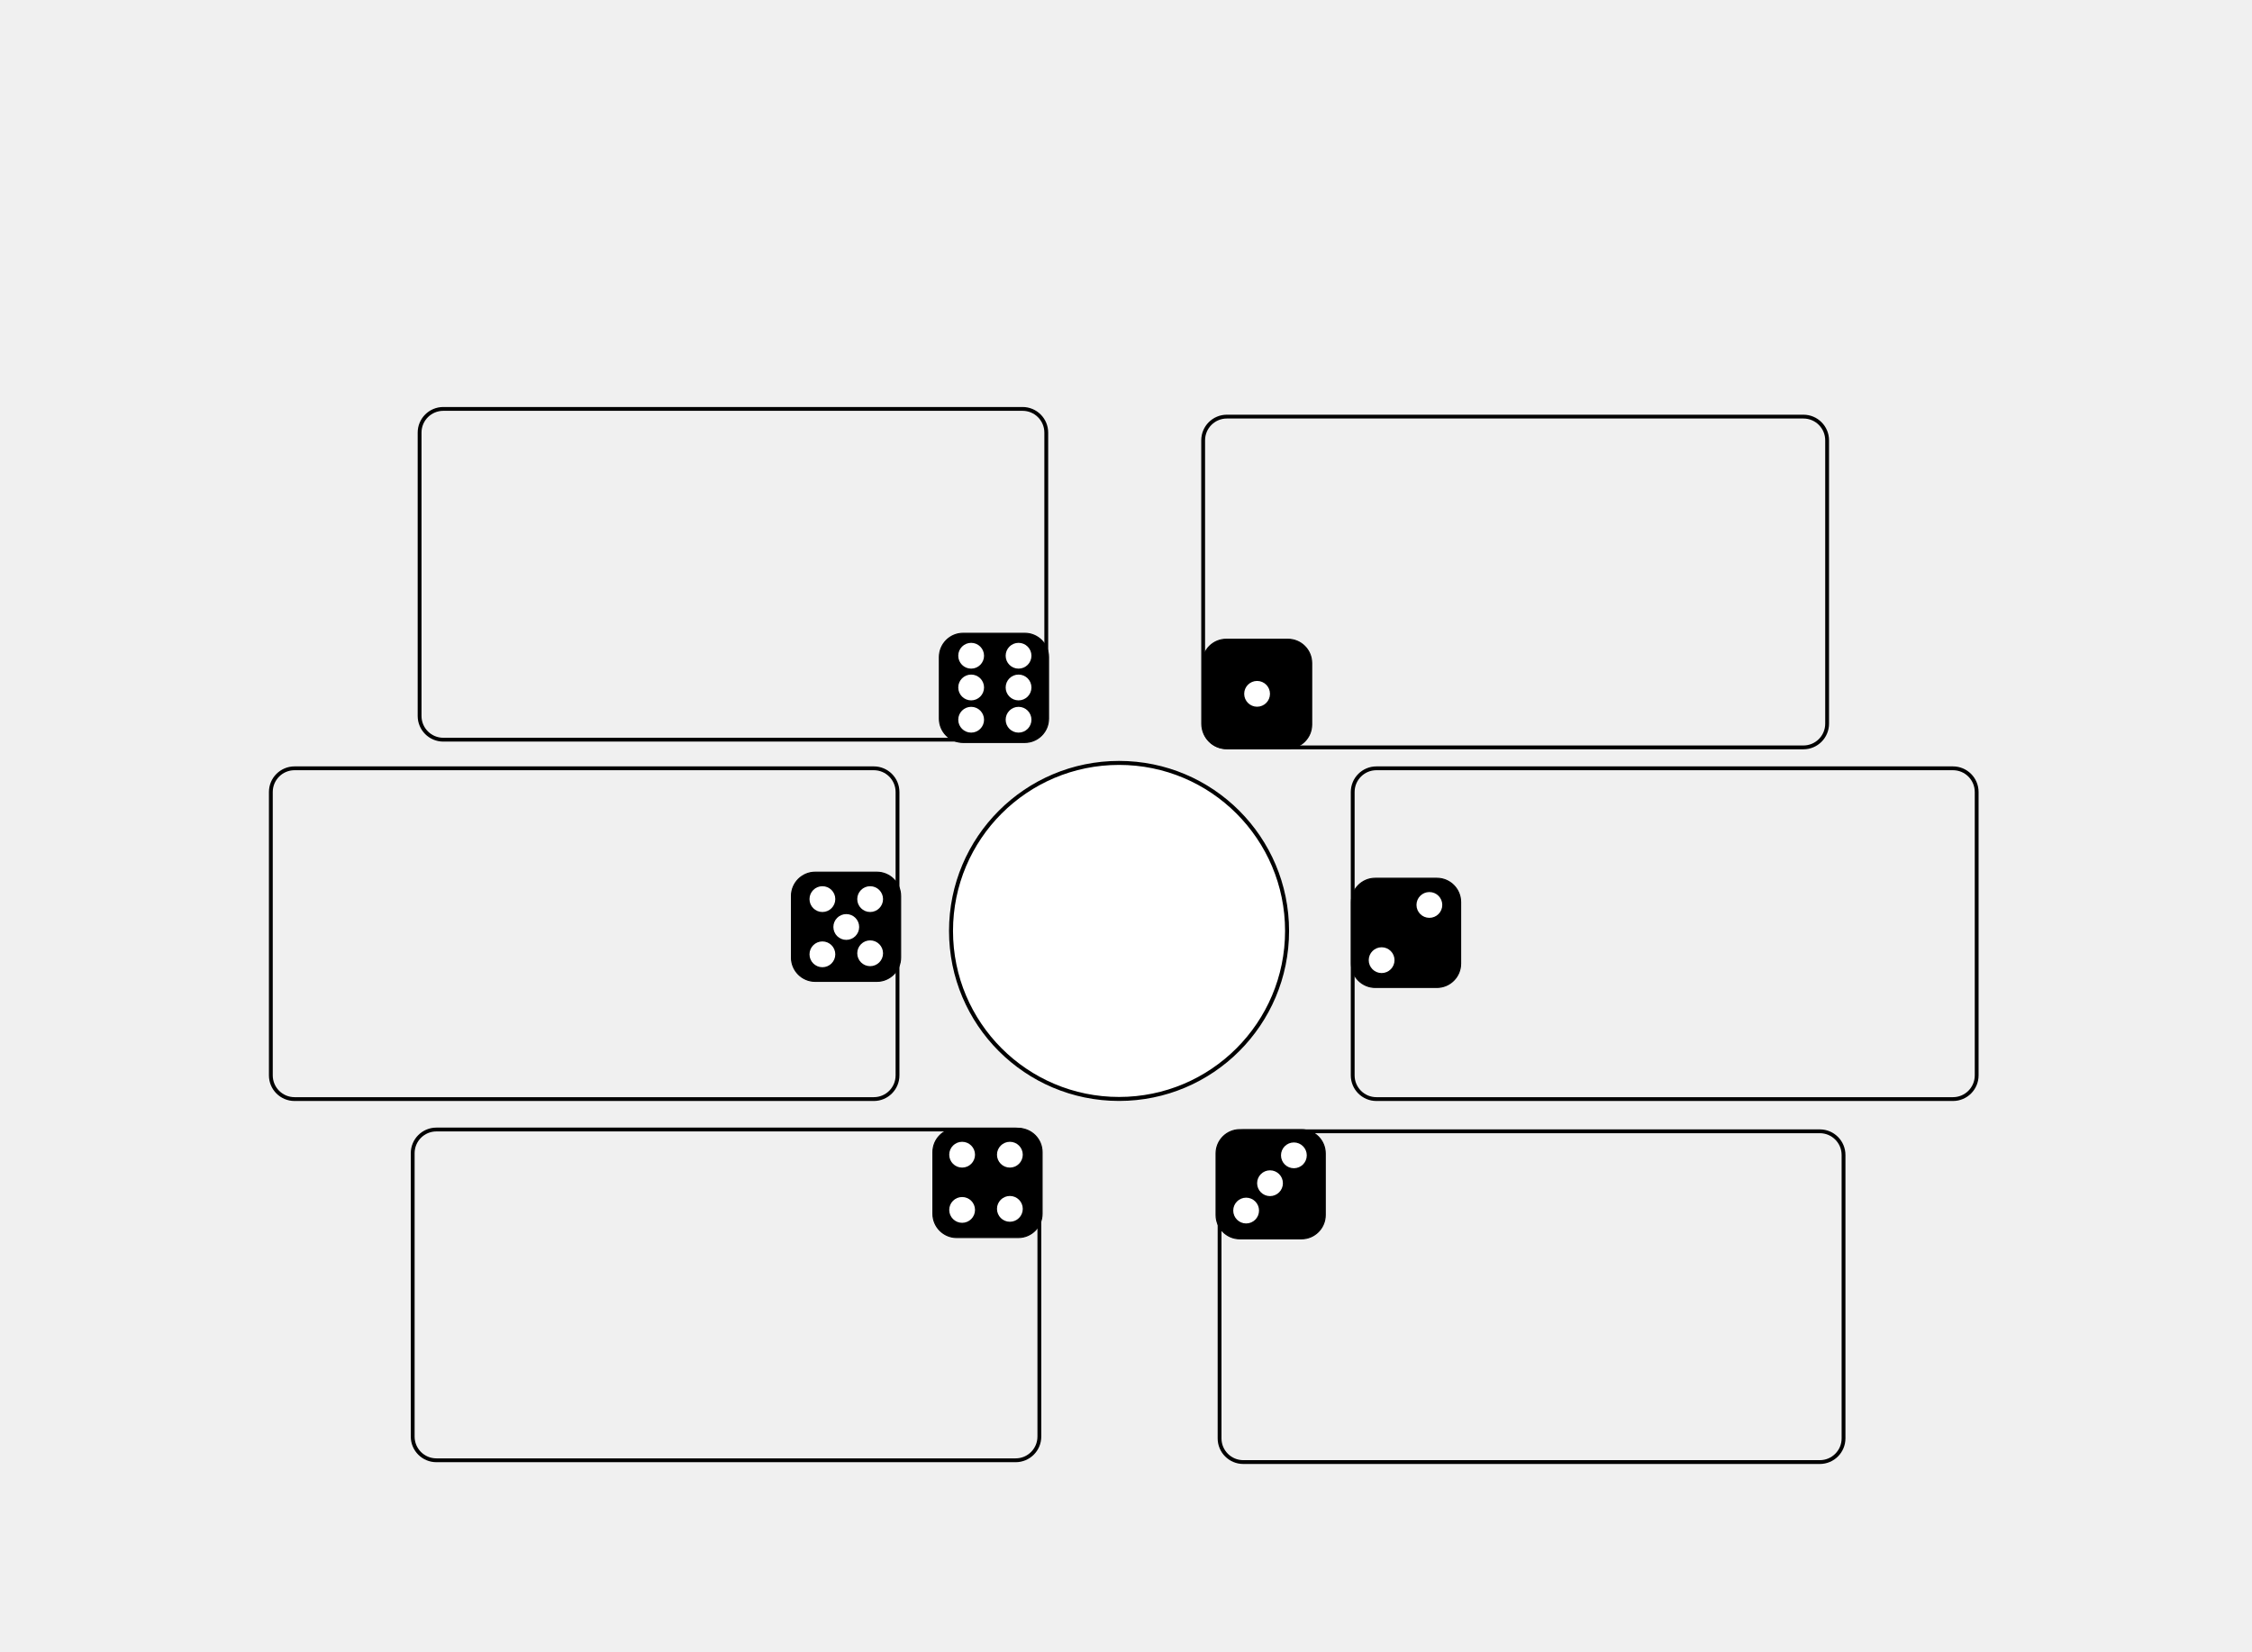
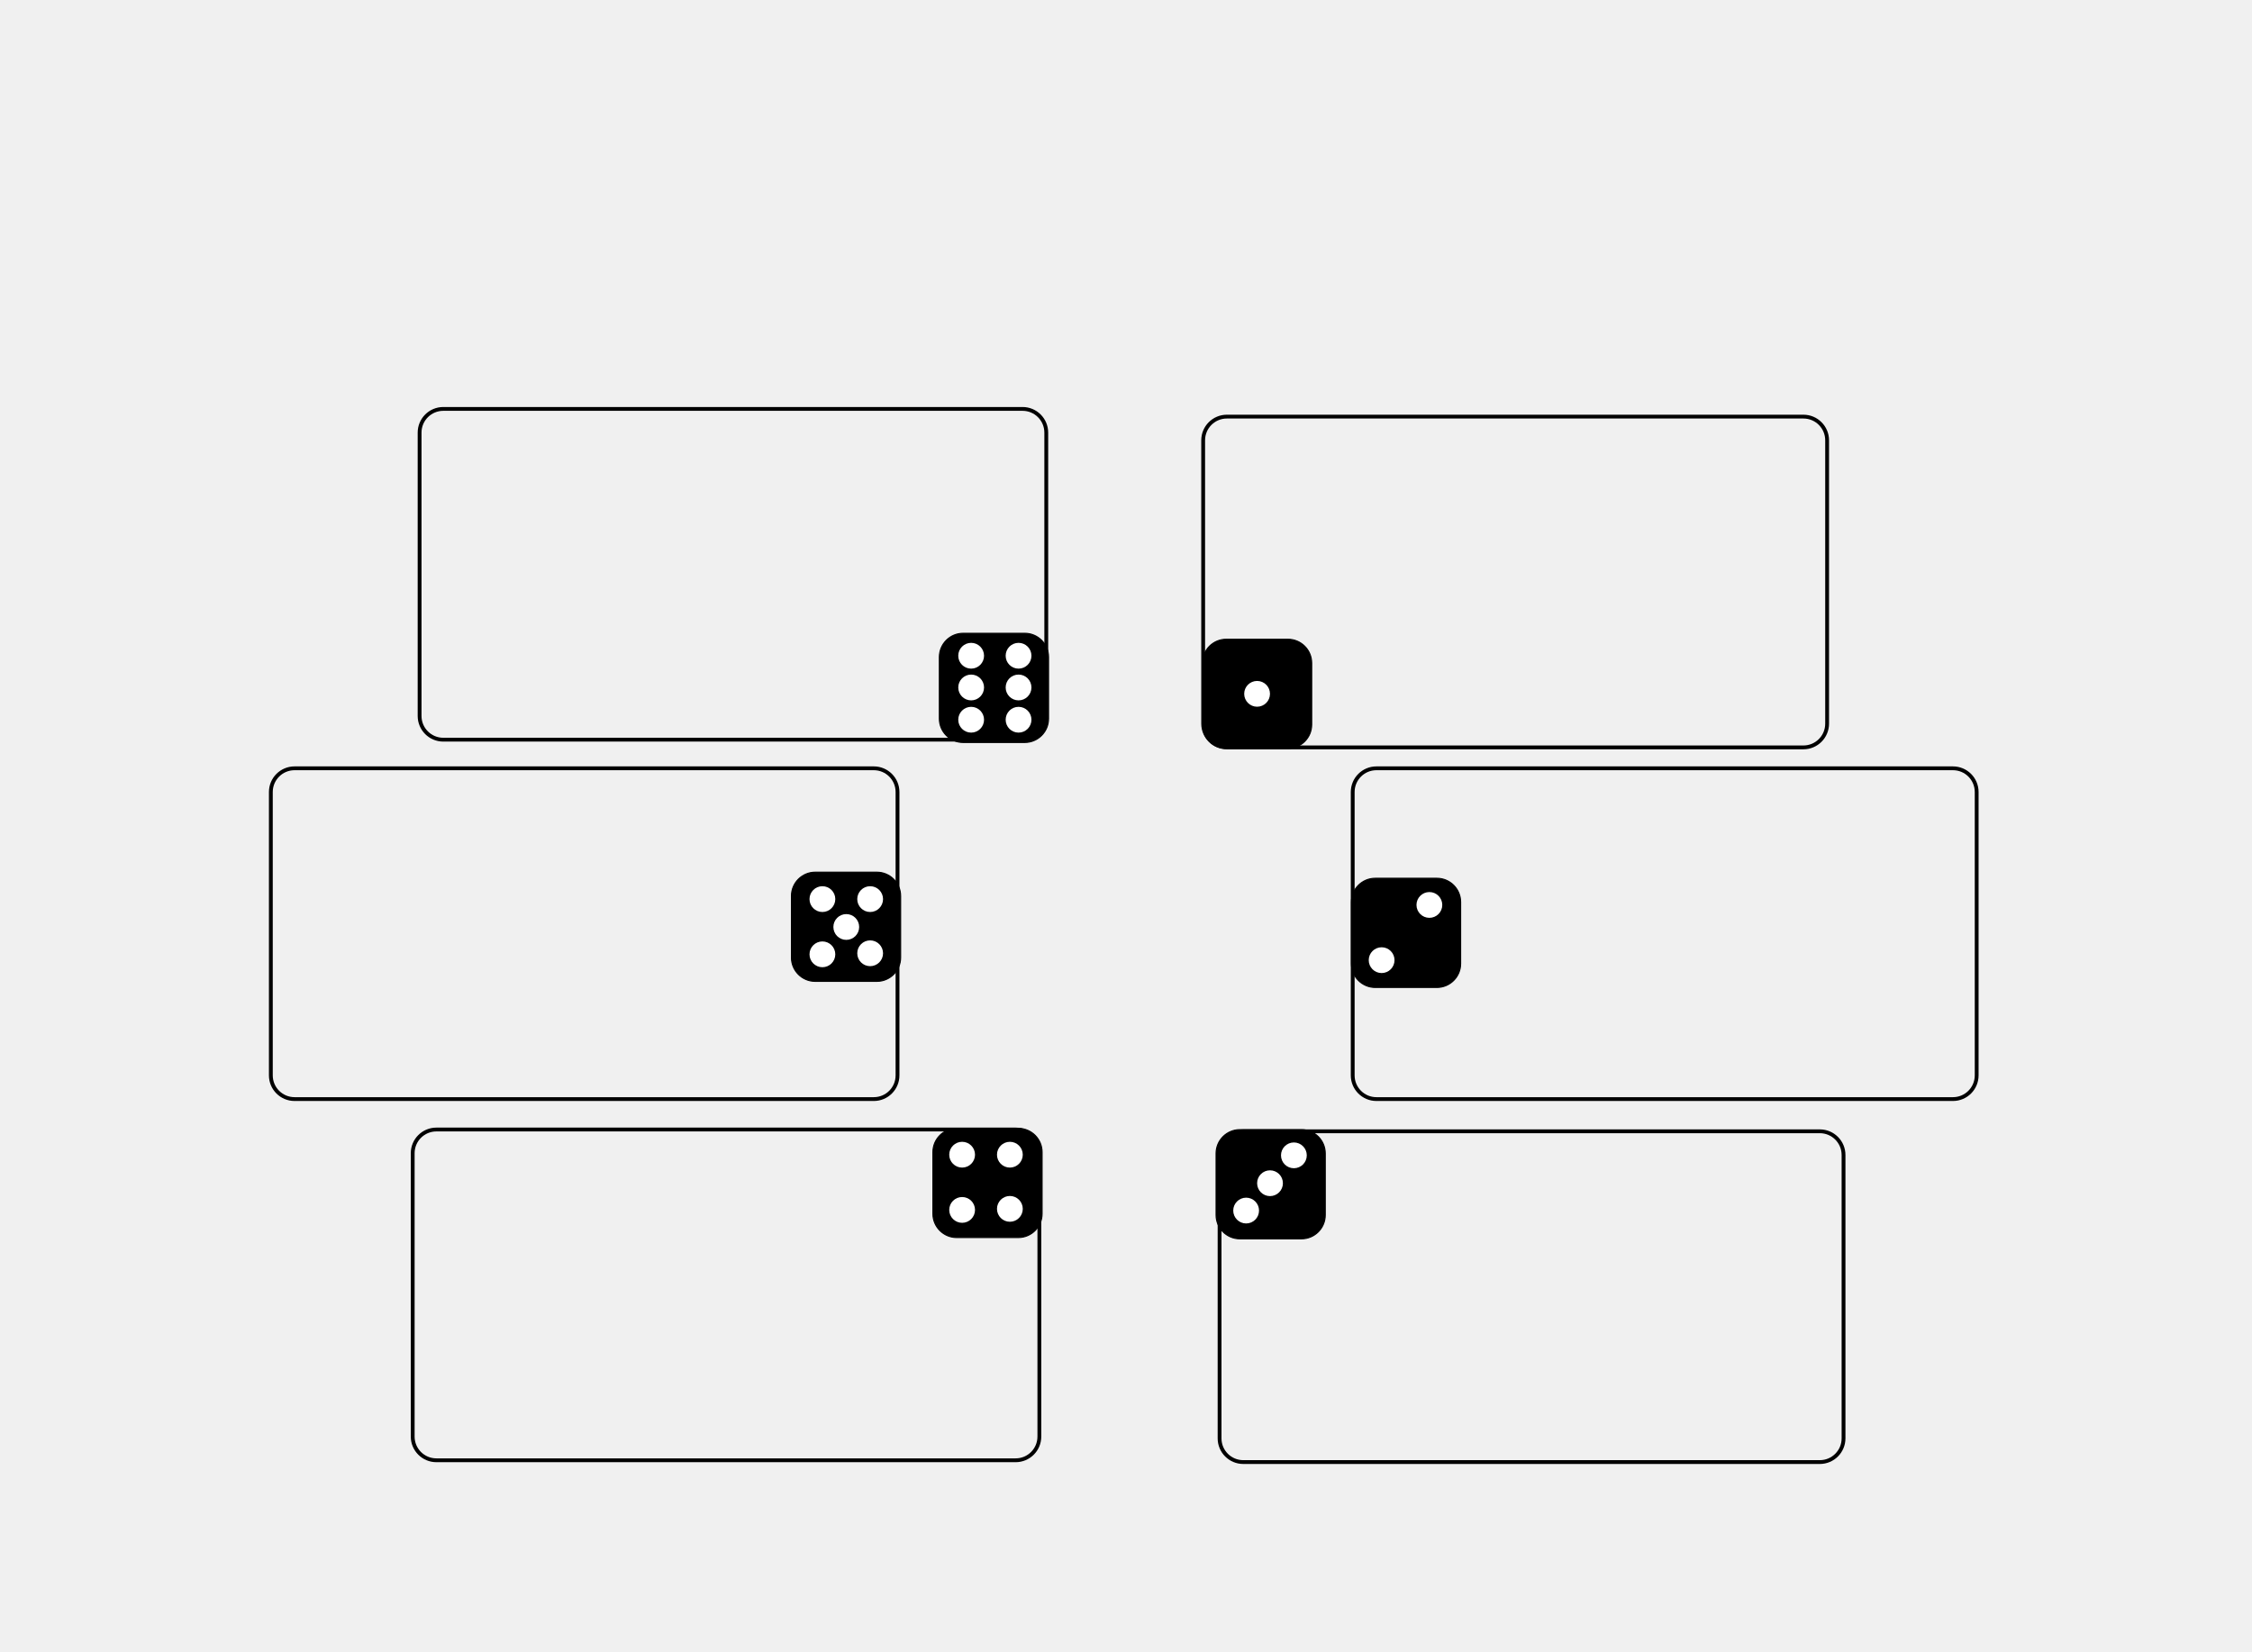
<svg xmlns="http://www.w3.org/2000/svg" version="1.1" id="svg2" viewBox="0 0 1125 825" height="825" width="1125">
  <defs id="defs4">
    </defs>
  <g id="layer1" transform="translate(0,-227.3622)">
    <rect ry="11.883" y="543.74" x="469.267" height="54.536" width="54.536" id="rect4162" style="fill:#000000;stroke:#000000;stroke-width:0.545;stroke-miterlimit:4;stroke-dasharray:none;stroke-dashoffset:0;stroke-opacity:1" />
    <rect style="fill:#000000;stroke:#000000;stroke-width:0.545;stroke-miterlimit:4;stroke-dasharray:none;stroke-dashoffset:0;stroke-opacity:1" id="rect4218" width="54.536" height="54.536" x="395.371" y="663.088" ry="11.883" />
    <rect style="fill:#000000;stroke:#000000;stroke-width:0.545;stroke-miterlimit:4;stroke-dasharray:none;stroke-dashoffset:0;stroke-opacity:1" id="rect4237" width="54.536" height="54.536" x="466.044" y="791.068" ry="11.883" />
    <rect ry="11.883" y="791.71" x="607.5" height="54.536" width="54.536" id="rect4256" style="fill:#000000;stroke:#000000;stroke-width:0.545;stroke-miterlimit:4;stroke-dasharray:none;stroke-dashoffset:0;stroke-opacity:1" />
    <rect ry="11.883" y="666.128" x="675.133" height="54.536" width="54.536" id="rect4270" style="fill:#000000;stroke:#000000;stroke-width:0.545;stroke-miterlimit:4;stroke-dasharray:none;stroke-dashoffset:0;stroke-opacity:1" />
    <rect style="fill:#000000;stroke:#000000;stroke-width:0.545;stroke-miterlimit:4;stroke-dasharray:none;stroke-dashoffset:0;stroke-opacity:1" id="rect4136" width="54.536" height="54.536" x="600.719" y="546.716" ry="11.883" />
    <circle style="fill:#ffffff;stroke:none;stroke-width:2;stroke-miterlimit:4;stroke-dasharray:none;stroke-dashoffset:0;stroke-opacity:1" id="circle4272" cx="627.986" cy="573.984" r="6.44" />
    <rect ry="11.84" y="435.491" x="601.046" height="165.247" width="311.704" id="rect4231" style="fill:none;stroke:#000000;stroke-width:1.908;stroke-miterlimit:4;stroke-dasharray:none;stroke-dashoffset:0;stroke-opacity:1" />
    <rect style="fill:none;stroke:#000000;stroke-width:1.912;stroke-miterlimit:4;stroke-dasharray:none;stroke-dashoffset:0;stroke-opacity:1" id="rect4244" width="313.057" height="165.246" x="209.612" y="431.644" ry="11.84" />
    <g id="g4253" style="fill:#ffffff" transform="matrix(0.8981051,0,0,0.8981051,-49.76222,52.56493)">
      <circle r="7.171" cy="559.389" cx="595.595" id="path4138" style="fill:#ffffff;stroke:none;stroke-width:2;stroke-miterlimit:4;stroke-dasharray:none;stroke-dashoffset:0;stroke-opacity:1" />
      <circle style="fill:#ffffff;stroke:none;stroke-width:2;stroke-miterlimit:4;stroke-dasharray:none;stroke-dashoffset:0;stroke-opacity:1" id="circle4140" cx="595.595" cy="577.04" r="7.171" />
      <circle r="7.171" cy="594.981" cx="595.595" id="circle4146" style="fill:#ffffff;stroke:none;stroke-width:2;stroke-miterlimit:4;stroke-dasharray:none;stroke-dashoffset:0;stroke-opacity:1" />
      <circle style="fill:#ffffff;stroke:none;stroke-width:2;stroke-miterlimit:4;stroke-dasharray:none;stroke-dashoffset:0;stroke-opacity:1" id="circle4148" cx="621.961" cy="559.389" r="7.171" />
      <circle r="7.171" cy="577.04" cx="621.961" id="circle4150" style="fill:#ffffff;stroke:none;stroke-width:2;stroke-miterlimit:4;stroke-dasharray:none;stroke-dashoffset:0;stroke-opacity:1" />
      <circle style="fill:#ffffff;stroke:none;stroke-width:2;stroke-miterlimit:4;stroke-dasharray:none;stroke-dashoffset:0;stroke-opacity:1" id="circle4152" cx="621.961" cy="594.981" r="7.171" />
    </g>
    <g id="g4211" transform="matrix(0.4904068,0,0,0.4904068,243.3986,536.6493)" style="fill:#ffffff">
      <circle r="13.132" cy="313.639" cx="365.743" id="circle4168" style="fill:#ffffff;stroke:none;stroke-width:2;stroke-miterlimit:4;stroke-dasharray:none;stroke-dashoffset:0;stroke-opacity:1" />
      <circle style="fill:#ffffff;stroke:none;stroke-width:2;stroke-miterlimit:4;stroke-dasharray:none;stroke-dashoffset:0;stroke-opacity:1" id="circle4170" cx="341.422" cy="341.496" r="13.132" />
      <circle style="fill:#ffffff;stroke:none;stroke-width:2;stroke-miterlimit:4;stroke-dasharray:none;stroke-dashoffset:0;stroke-opacity:1" id="circle4166" cx="341.422" cy="285.243" r="13.132" />
      <circle r="13.132" cy="285.243" cx="390.065" id="circle4172" style="fill:#ffffff;stroke:none;stroke-width:2;stroke-miterlimit:4;stroke-dasharray:none;stroke-dashoffset:0;stroke-opacity:1" />
      <circle r="13.132" cy="340.425" cx="390.065" id="circle4176" style="fill:#ffffff;stroke:none;stroke-width:2;stroke-miterlimit:4;stroke-dasharray:none;stroke-dashoffset:0;stroke-opacity:1" />
    </g>
    <g id="g4273" transform="matrix(0.8981051,0,0,0.8981051,152.3114,182.1487)" style="fill:#ffffff">
      <circle r="7.171" cy="723.367" cx="365.574" id="circle4224" style="fill:#ffffff;stroke:none;stroke-width:2;stroke-miterlimit:4;stroke-dasharray:none;stroke-dashoffset:0;stroke-opacity:1" />
      <circle r="7.171" cy="692.65" cx="365.574" id="circle4226" style="fill:#ffffff;stroke:none;stroke-width:2;stroke-miterlimit:4;stroke-dasharray:none;stroke-dashoffset:0;stroke-opacity:1" />
      <circle style="fill:#ffffff;stroke:none;stroke-width:2;stroke-miterlimit:4;stroke-dasharray:none;stroke-dashoffset:0;stroke-opacity:1" id="circle4228" cx="392.135" cy="692.65" r="7.171" />
      <circle style="fill:#ffffff;stroke:none;stroke-width:2;stroke-miterlimit:4;stroke-dasharray:none;stroke-dashoffset:0;stroke-opacity:1" id="circle4230" cx="392.135" cy="722.782" r="7.171" />
    </g>
    <g id="g4283" style="fill:#ffffff" transform="matrix(0.8981051,0,0,0.8981051,223.5183,54.48944)">
      <circle style="fill:#ffffff;stroke:none;stroke-width:2;stroke-miterlimit:4;stroke-dasharray:none;stroke-dashoffset:0;stroke-opacity:1" id="circle4241" cx="457.546" cy="850.656" r="7.171" />
      <circle r="7.171" cy="865.868" cx="444.265" id="circle4243" style="fill:#ffffff;stroke:none;stroke-width:2;stroke-miterlimit:4;stroke-dasharray:none;stroke-dashoffset:0;stroke-opacity:1" />
      <circle style="fill:#ffffff;stroke:none;stroke-width:2;stroke-miterlimit:4;stroke-dasharray:none;stroke-dashoffset:0;stroke-opacity:1" id="circle4247" cx="470.826" cy="835.151" r="7.171" />
    </g>
    <g id="g4291" transform="matrix(0.8981051,0,0,0.8981051,149.7454,-71.24528)" style="fill:#ffffff">
      <circle style="fill:#ffffff;stroke:none;stroke-width:2;stroke-miterlimit:4;stroke-dasharray:none;stroke-dashoffset:0;stroke-opacity:1" id="circle4260" cx="601.77" cy="866.582" r="7.171" />
      <circle r="7.171" cy="835.865" cx="628.332" id="circle4262" style="fill:#ffffff;stroke:none;stroke-width:2;stroke-miterlimit:4;stroke-dasharray:none;stroke-dashoffset:0;stroke-opacity:1" />
    </g>
    <rect style="fill:none;stroke:#000000;stroke-width:1.908;stroke-miterlimit:4;stroke-dasharray:none;stroke-dashoffset:0;stroke-opacity:1" id="rect4303" width="311.704" height="165.247" x="609.245" y="792.529" ry="11.84" />
    <rect style="fill:none;stroke:#000000;stroke-width:1.908;stroke-miterlimit:4;stroke-dasharray:none;stroke-dashoffset:0;stroke-opacity:1" id="rect4305" width="311.704" height="165.247" x="675.753" y="611.189" ry="11.84" />
    <rect ry="11.84" y="611.188" x="135.302" height="165.246" width="313.057" id="rect4307" style="fill:none;stroke:#000000;stroke-width:1.912;stroke-miterlimit:4;stroke-dasharray:none;stroke-dashoffset:0;stroke-opacity:1" />
    <rect ry="11.84" y="791.639" x="206.163" height="165.246" width="313.057" id="rect4309" style="fill:none;stroke:#000000;stroke-width:1.912;stroke-miterlimit:4;stroke-dasharray:none;stroke-dashoffset:0;stroke-opacity:1" />
-     <circle style="fill:#ffffff;stroke:#000000;stroke-width:1.992;stroke-miterlimit:4;stroke-dasharray:none;stroke-dashoffset:0;stroke-opacity:1" id="path4452" cx="559.025" cy="692.432" r="83.939" />
  </g>
</svg>
